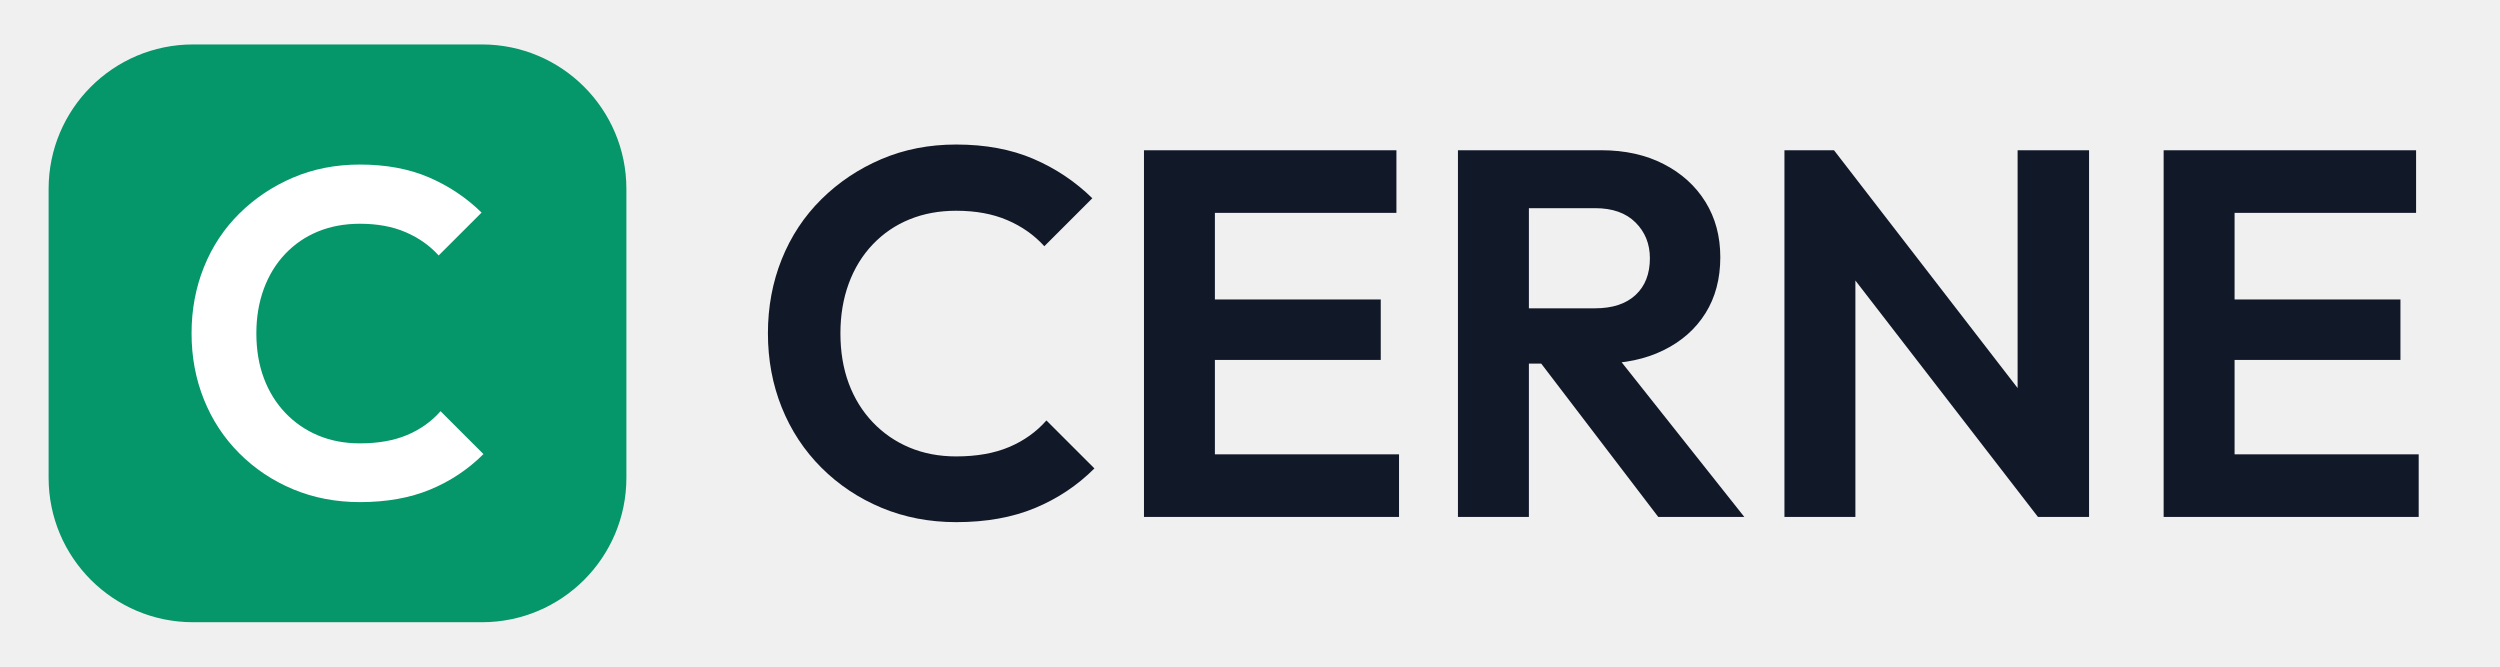
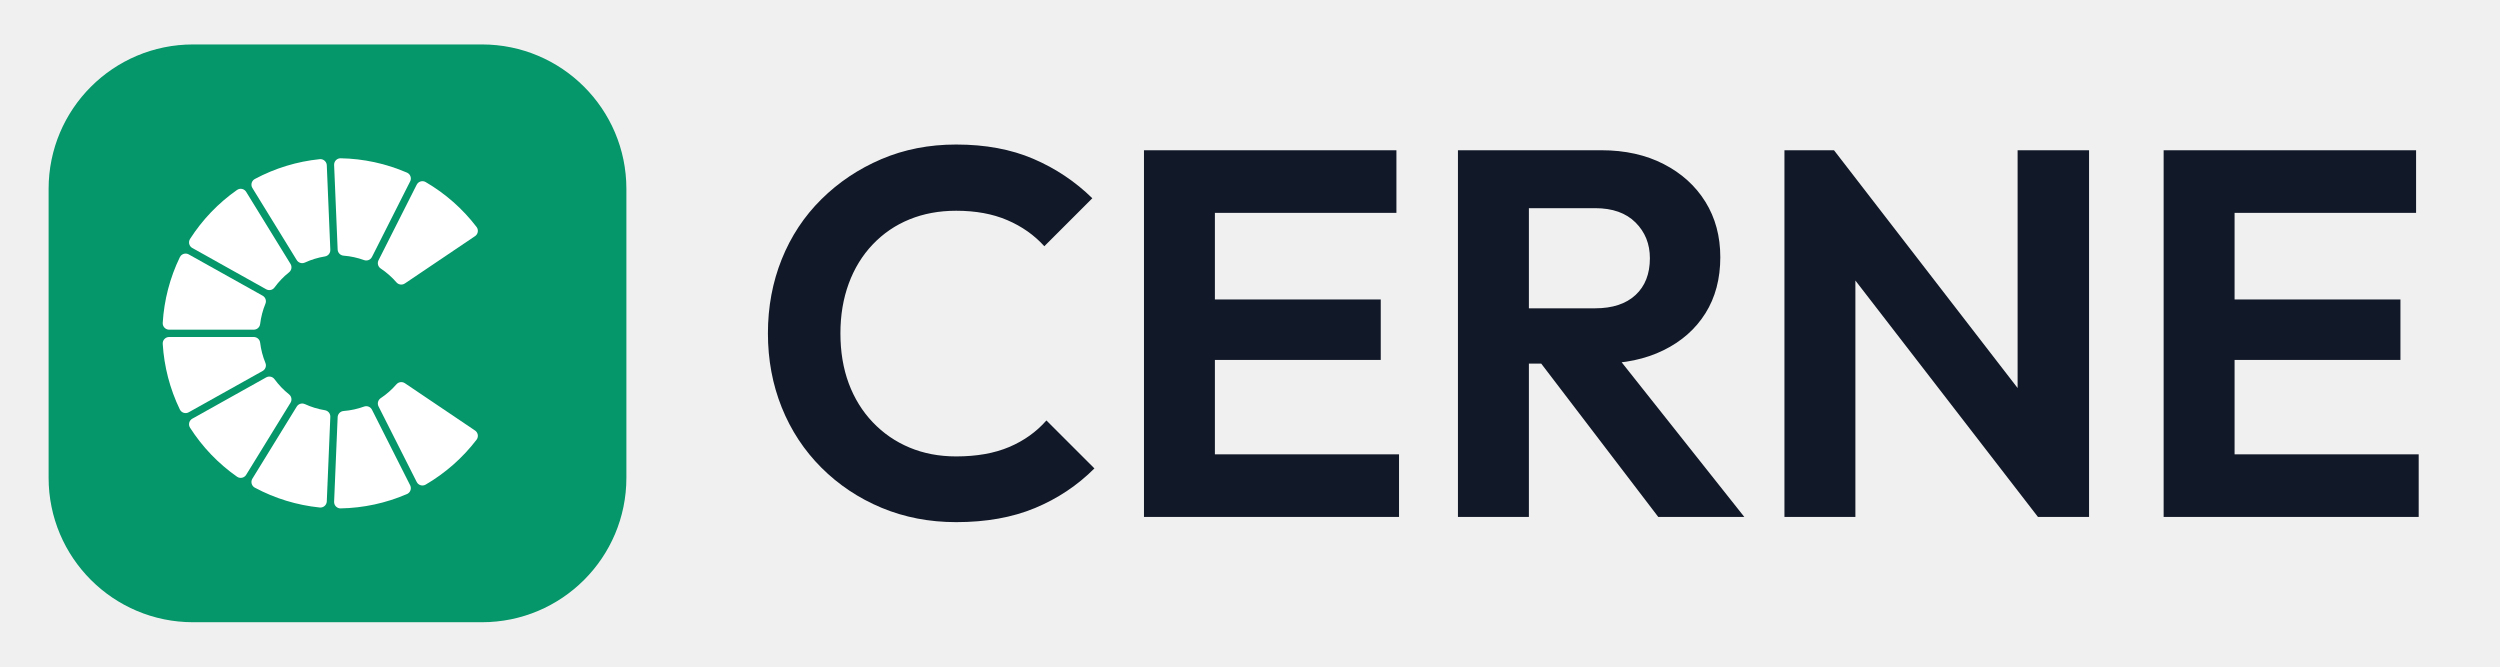
<svg xmlns="http://www.w3.org/2000/svg" width="120" height="32" viewBox="0 0 897 240" fill="none">
  <rect x="16" y="16" width="208" height="208" rx="52" ry="52" fill="#059669" />
-   <path d="M128.06 180.76Q115.13 180.76 104.05 176.15Q92.98 171.53 84.67 163.22Q76.36 154.91 71.91 143.83Q67.46 132.76 67.46 120Q67.46 107.24 71.91 96.17Q76.36 85.09 84.67 76.86Q92.98 68.64 103.97 63.94Q114.96 59.24 128.06 59.24Q142.16 59.24 152.90 63.85Q163.64 68.47 171.87 76.53L156.42 91.97Q151.56 86.60 144.51 83.58Q137.46 80.55 128.06 80.55Q119.83 80.55 113.03 83.32Q106.24 86.09 101.20 91.38Q96.17 96.67 93.48 103.97Q90.79 111.27 90.79 120Q90.79 128.90 93.48 136.11Q96.17 143.33 101.20 148.62Q106.24 153.91 113.03 156.76Q119.83 159.61 128.06 159.61Q137.96 159.61 145.09 156.59Q152.23 153.57 157.10 148.03L172.54 163.47Q164.31 171.70 153.40 176.23Q142.49 180.76 128.06 180.76" fill="#ffffff" />
+   <g transform="translate(120 120) scale(0.66) translate(-120 -120)">
+     <path d="M 193.06 175.91 A 92 92 0 0 1 166.32 199.49 L 145.50 158.28 A 46 46 0 0 0 154.79 150.10 Z" fill="#ffffff" stroke="#ffffff" stroke-width="7" stroke-linejoin="round" />
+     <path d="M 156.50 204.45 A 92 92 0 0 1 121.65 211.99 L 123.58 165.86 A 46 46 0 0 0 135.68 163.24 Z" fill="#ffffff" stroke="#ffffff" stroke-width="7" stroke-linejoin="round" />
+     <path d="M 110.66 211.52 A 92 92 0 0 1 76.56 201.10 L 100.75 161.78 A 46 46 0 0 0 112.59 165.40 Z" fill="#ffffff" stroke="#ffffff" stroke-width="7" stroke-linejoin="round" />
+     <path d="M 67.20 195.34 A 92 92 0 0 1 42.52 169.60 L 82.82 147.08 A 46 46 0 0 0 91.39 156.02 Z" fill="#ffffff" stroke="#ffffff" stroke-width="7" stroke-linejoin="round" />
+     <path d="M 37.15 160.00 A 92 92 0 0 1 28.16 125.50 L 74.33 125.50 A 46 46 0 0 0 77.45 137.48 Z" fill="#ffffff" stroke="#ffffff" stroke-width="7" stroke-linejoin="round" />
+     <path d="M 28.16 114.50 A 92 92 0 0 1 37.15 80.00 L 77.45 102.52 A 46 46 0 0 0 74.33 114.50 Z" fill="#ffffff" stroke="#ffffff" stroke-width="7" stroke-linejoin="round" />
+     <path d="M 42.52 70.40 A 92 92 0 0 1 67.20 44.66 L 91.39 83.98 A 46 46 0 0 0 82.82 92.92 Z" fill="#ffffff" stroke="#ffffff" stroke-width="7" stroke-linejoin="round" />
+     <path d="M 76.56 38.90 A 92 92 0 0 1 110.66 28.48 L 112.59 74.60 A 46 46 0 0 0 100.75 78.22 Z" fill="#ffffff" stroke="#ffffff" stroke-width="7" stroke-linejoin="round" />
+     <path d="M 121.65 28.01 A 92 92 0 0 1 156.50 35.55 L 135.68 76.76 A 46 46 0 0 0 123.58 74.14 Z" fill="#ffffff" stroke="#ffffff" stroke-width="7" stroke-linejoin="round" />
+     <path d="M 166.32 40.51 A 92 92 0 0 1 193.06 64.09 L 154.79 89.90 A 46 46 0 0 0 145.50 81.72 Z" fill="#ffffff" stroke="#ffffff" stroke-width="7" stroke-linejoin="round" />
+   </g>
  <path d="M342.73 187.97Q328.27 187.97 315.88 182.81Q303.49 177.64 294.19 168.35Q284.90 159.06 279.92 146.66Q274.95 134.27 274.95 120Q274.95 105.73 279.92 93.34Q284.90 80.94 294.19 71.74Q303.49 62.54 315.79 57.29Q328.09 52.03 342.73 52.03Q358.50 52.03 370.52 57.19Q382.54 62.36 391.74 71.37L374.46 88.64Q369.02 82.63 361.13 79.25Q353.25 75.87 342.73 75.87Q333.53 75.87 325.93 78.97Q318.32 82.07 312.69 87.99Q307.06 93.90 304.05 102.07Q301.05 110.24 301.05 120Q301.05 129.95 304.05 138.03Q307.06 146.10 312.69 152.01Q318.32 157.93 325.93 161.12Q333.53 164.31 342.73 164.31Q353.81 164.31 361.79 160.93Q369.77 157.55 375.21 151.36L392.49 168.63Q383.29 177.83 371.08 182.90Q358.88 187.97 342.73 187.97M435.86 186.09L410.33 186.09L410.33 54.09L435.86 54.09L435.86 186.09M502.15 186.09L429.10 186.09L429.10 163.56L502.15 163.56L502.15 186.09M495.57 129.58L429.10 129.58L429.10 107.80L495.57 107.80L495.57 129.58M501.21 76.63L429.10 76.63L429.10 54.09L501.21 54.09L501.21 76.63M574.62 130.89L542.14 130.89L542.14 110.99L572.75 110.99Q582.13 110.99 587.30 106.20Q592.46 101.41 592.46 92.96Q592.46 85.26 587.30 80.10Q582.13 74.94 572.75 74.94L542.14 74.94L542.14 54.09L575 54.09Q587.77 54.09 597.44 59.07Q607.11 64.05 612.46 72.68Q617.81 81.32 617.81 92.59Q617.81 104.23 612.46 112.77Q607.11 121.31 597.34 126.10Q587.58 130.89 574.62 130.89M548.90 186.09L523.36 186.09L523.36 54.09L548.90 54.09L548.90 186.09M626.45 186.09L595.47 186.09L551.90 129.01L575.37 121.69L626.45 186.09M666.44 186.09L640.90 186.09L640.90 54.09L658.74 54.09L666.44 79.63L666.44 186.09M737.04 155.49L732.16 186.09L653.86 84.70L658.74 54.09L737.04 155.49M750.56 186.09L732.16 186.09L724.84 161.31L724.84 54.09L750.56 54.09L750.56 186.09M802.95 186.09L777.41 186.09L777.41 54.09L802.95 54.09L802.95 186.09M869.23 186.09L796.19 186.09L796.19 163.56L869.23 163.56L869.23 186.09M862.66 129.58L796.19 129.58L796.19 107.80L862.66 107.80L862.66 129.58M868.29 76.63L796.19 76.63L796.19 54.09L868.29 54.09" fill="#111827" />
</svg>
